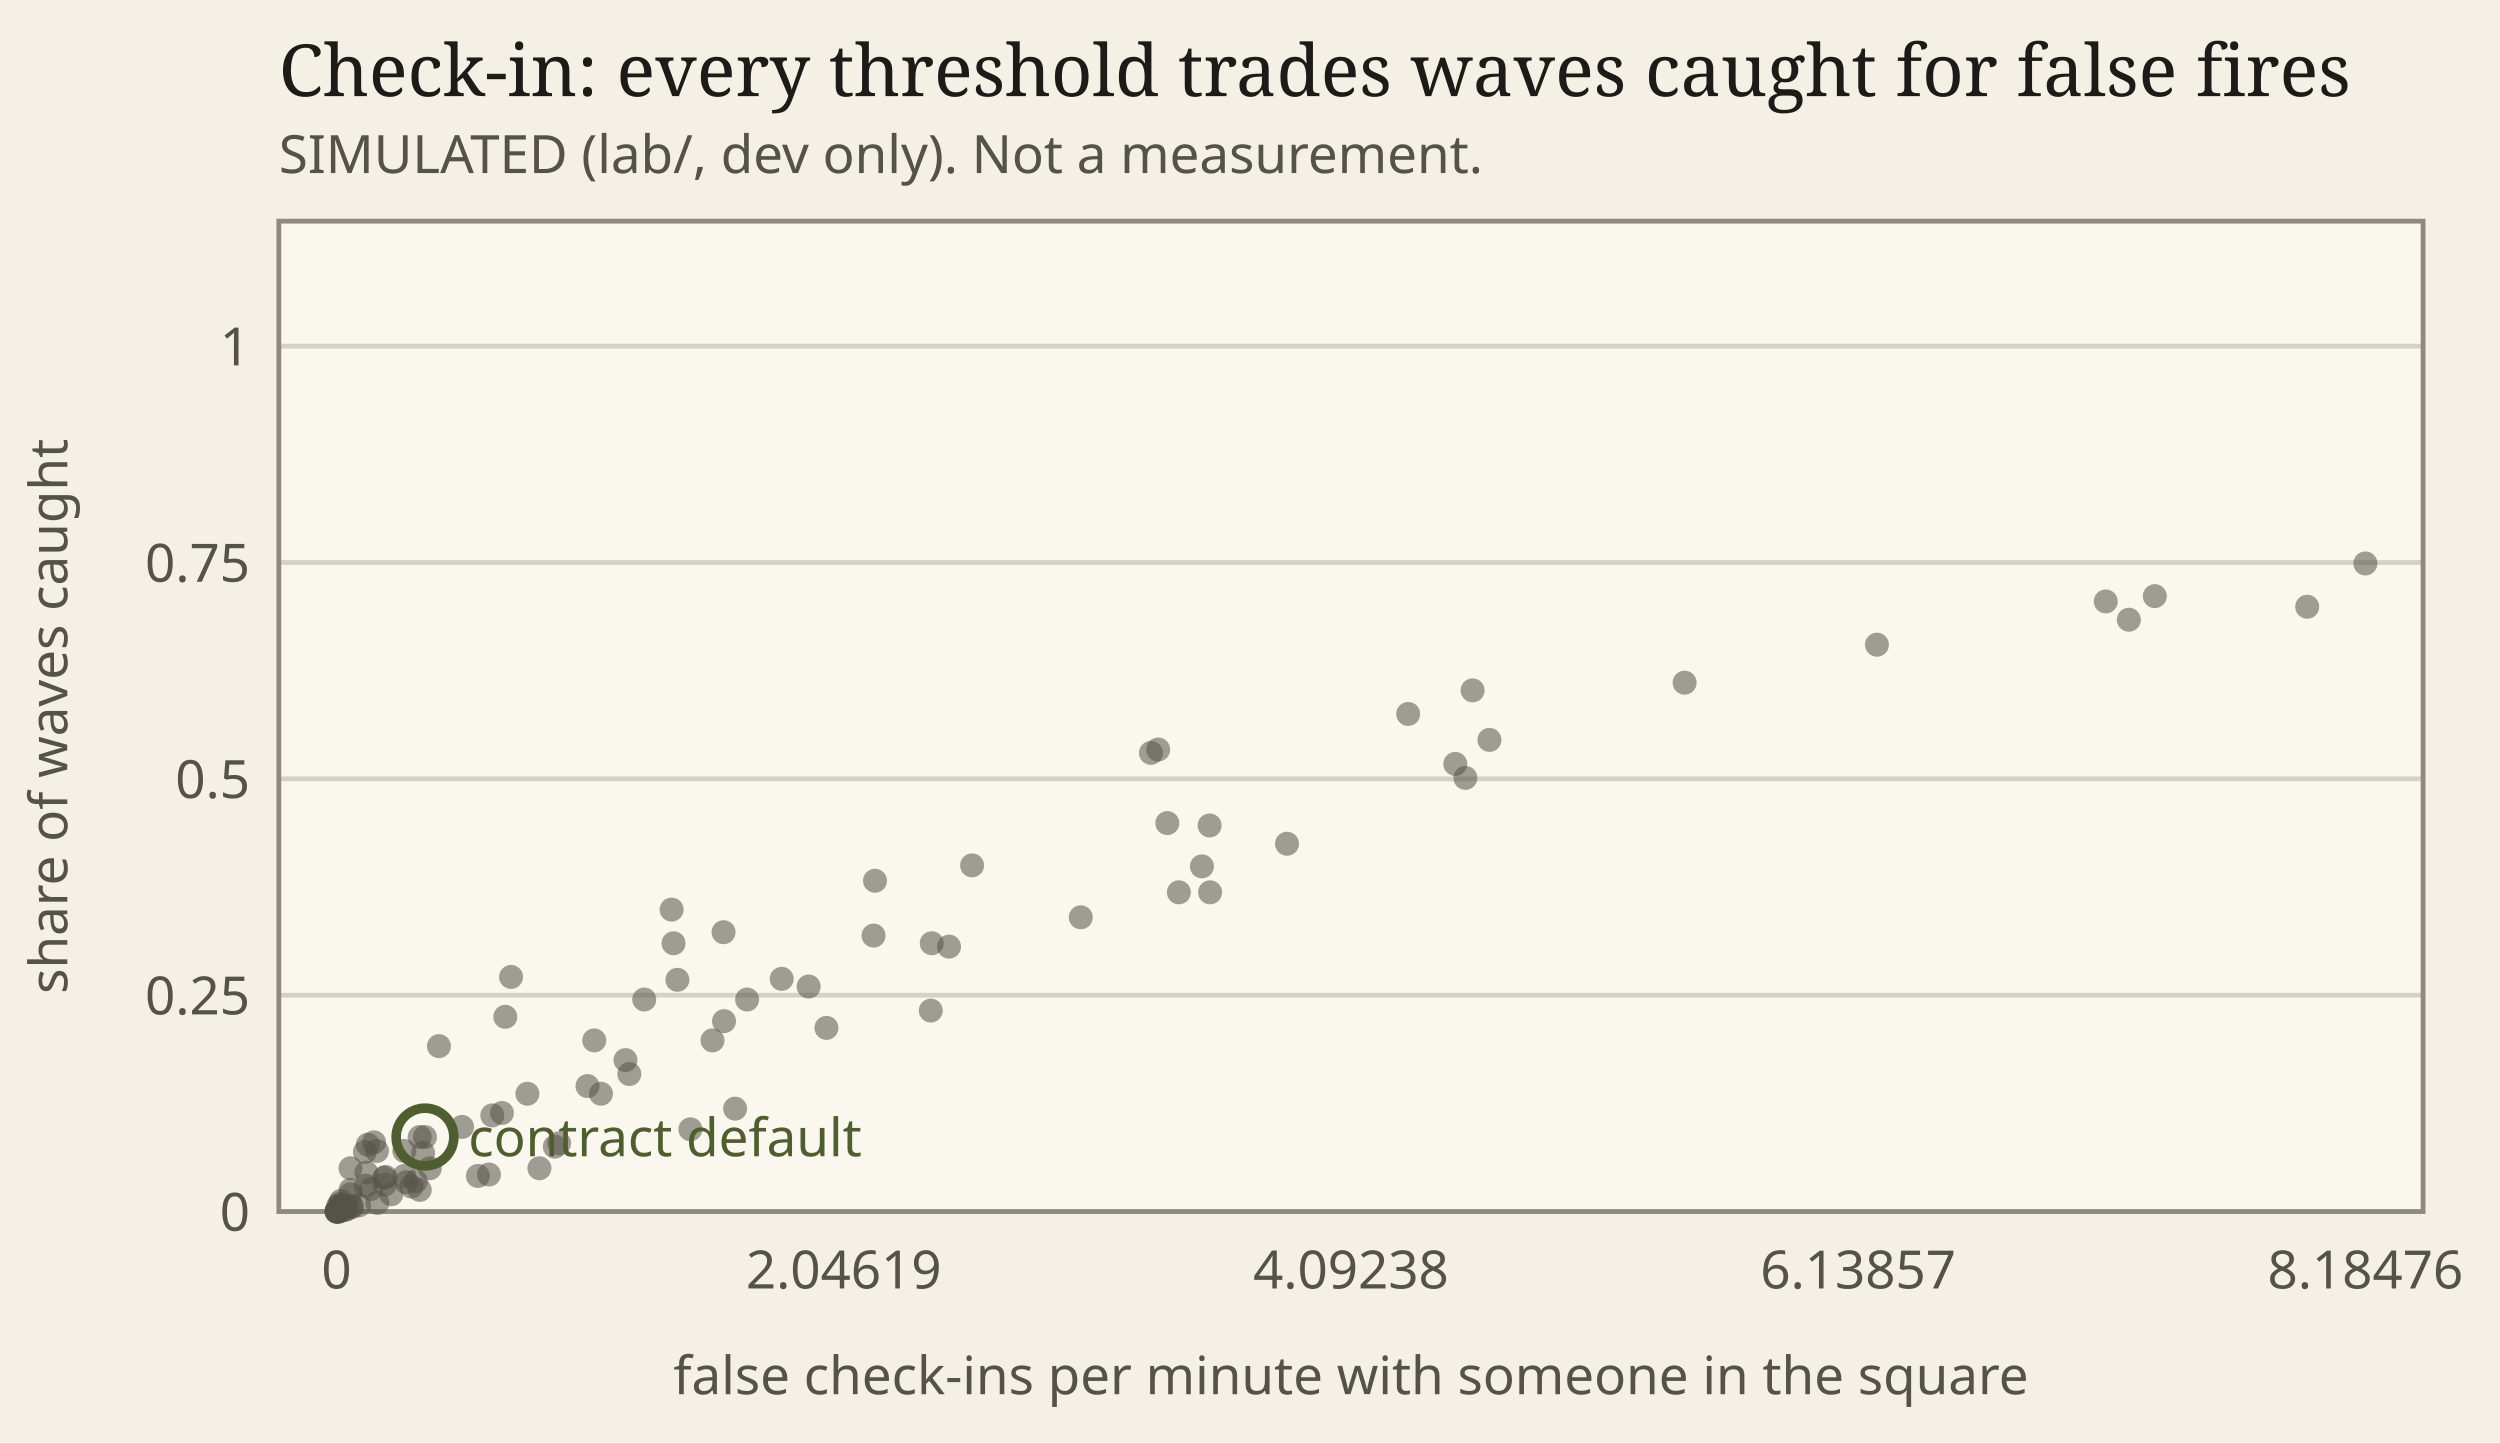
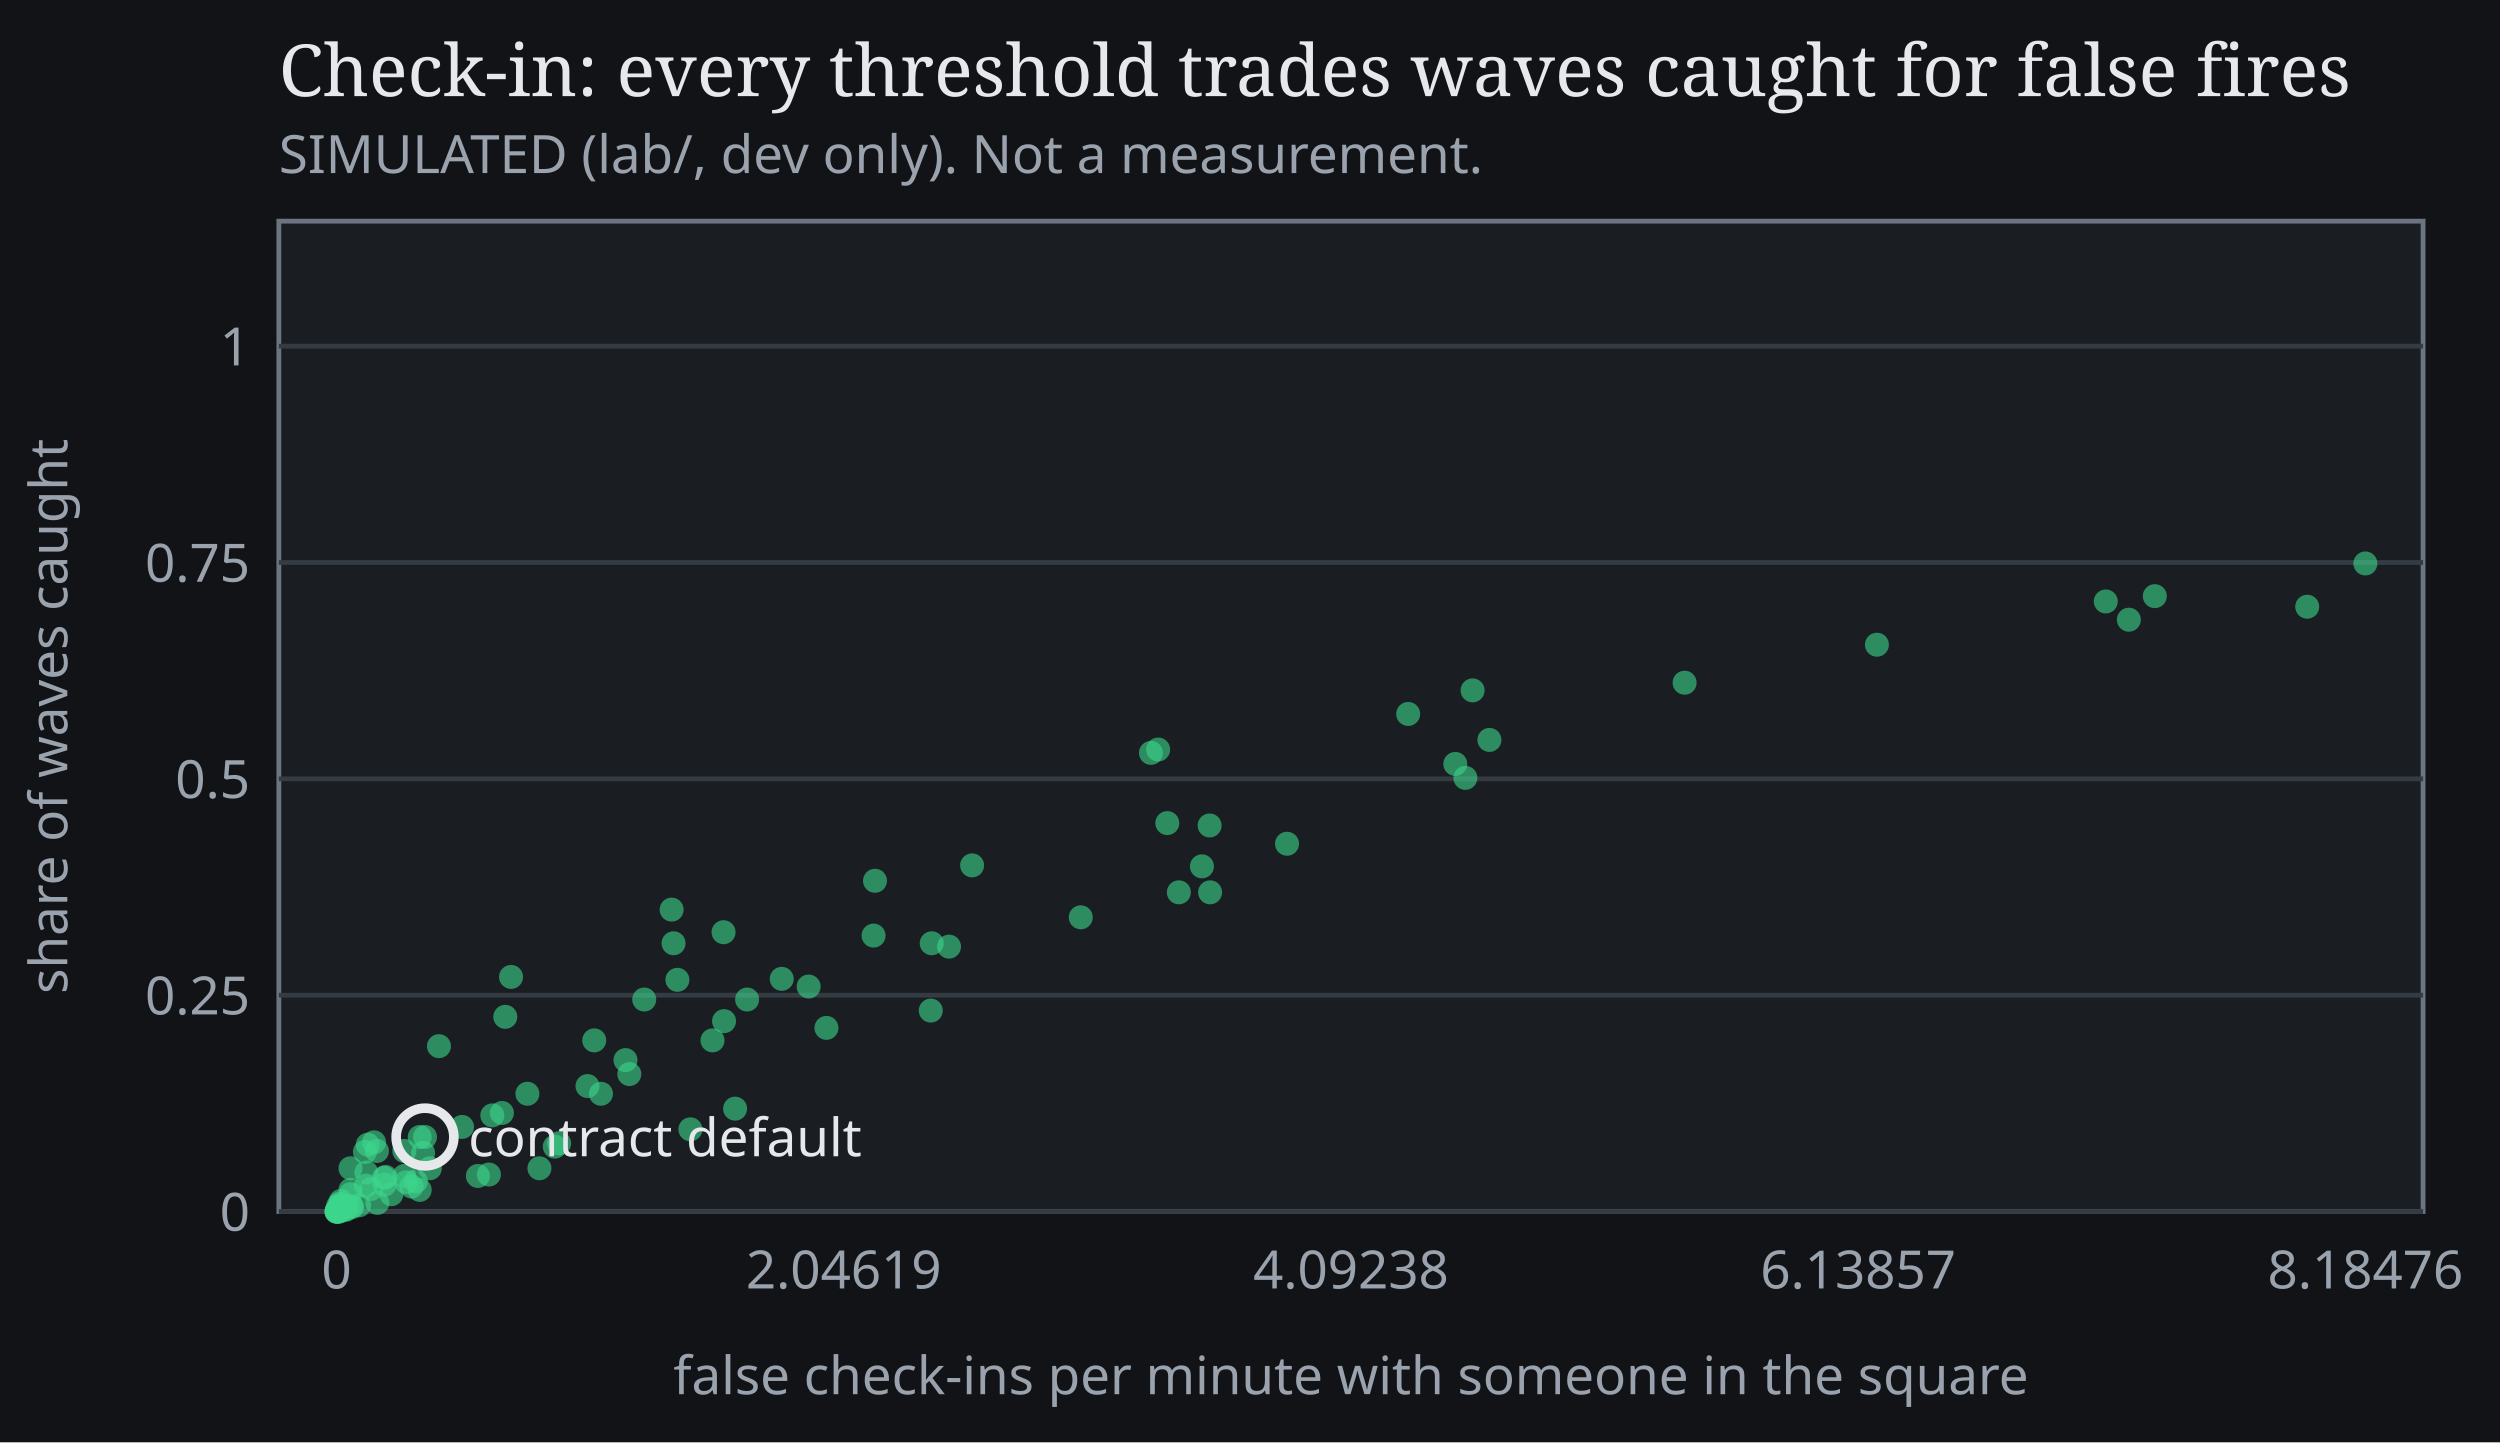
- <svg xmlns="http://www.w3.org/2000/svg" width="520" height="300" viewBox="0 0 520 300" font-family="Hanken Grotesk, sans-serif" font-size="11" fill="#1C1B17">
-   <rect width="520" height="300" fill="#F4F0E6" />
-   <rect x="58" y="46" width="446" height="206" fill="#FAF7EF" stroke="#8F8A7E" />
+ <svg xmlns="http://www.w3.org/2000/svg" width="520" height="300" viewBox="0 0 520 300" font-family="Hanken Grotesk, sans-serif" font-size="11" fill="#E6E8EB">
+   <rect width="520" height="300" fill="#111316" />
+   <rect x="58" y="46" width="446" height="206" fill="#1A1D21" stroke="#6B7480" />
  <text x="58" y="20" font-family="Newsreader, serif" font-size="15">Check-in: every threshold trades waves caught for false fires</text>
-   <text x="58" y="36" fill="#55524A">SIMULATED (lab/, dev only). Not a measurement.</text>
-   <text x="281" y="290" text-anchor="middle" fill="#55524A">false check-ins per minute with someone in the square</text>
-   <text transform="translate(14 149) rotate(-90)" text-anchor="middle" fill="#55524A">share of waves caught</text>
-   <line x1="58" x2="504" y1="252.0" y2="252.0" stroke="#8F8A7E" stroke-opacity="0.35" />
-   <text x="52" y="256.0" text-anchor="end" fill="#55524A">0</text>
-   <line x1="58" x2="504" y1="207.0" y2="207.0" stroke="#8F8A7E" stroke-opacity="0.35" />
-   <text x="52" y="211.0" text-anchor="end" fill="#55524A">0.25</text>
-   <line x1="58" x2="504" y1="162.0" y2="162.0" stroke="#8F8A7E" stroke-opacity="0.35" />
-   <text x="52" y="166.0" text-anchor="end" fill="#55524A">0.5</text>
-   <line x1="58" x2="504" y1="117.0" y2="117.0" stroke="#8F8A7E" stroke-opacity="0.35" />
-   <text x="52" y="121.0" text-anchor="end" fill="#55524A">0.75</text>
-   <line x1="58" x2="504" y1="72.0" y2="72.0" stroke="#8F8A7E" stroke-opacity="0.35" />
-   <text x="52" y="76.0" text-anchor="end" fill="#55524A">1</text>
-   <text x="70.0" y="268" text-anchor="middle" fill="#55524A">0</text>
-   <text x="175.5" y="268" text-anchor="middle" fill="#55524A">2.04619</text>
-   <text x="281.0" y="268" text-anchor="middle" fill="#55524A">4.09238</text>
-   <text x="386.5" y="268" text-anchor="middle" fill="#55524A">6.13857</text>
-   <text x="492.0" y="268" text-anchor="middle" fill="#55524A">8.18476</text>
-   <circle cx="350.4" cy="142.0" r="2.5" fill="#55524A" fill-opacity="0.55" />
-   <circle cx="442.8" cy="128.9" r="2.5" fill="#55524A" fill-opacity="0.55" />
-   <circle cx="479.9" cy="126.2" r="2.5" fill="#55524A" fill-opacity="0.55" />
-   <circle cx="309.8" cy="153.9" r="2.5" fill="#55524A" fill-opacity="0.55" />
-   <circle cx="438.0" cy="125.1" r="2.5" fill="#55524A" fill-opacity="0.55" />
-   <circle cx="492.0" cy="117.2" r="2.5" fill="#55524A" fill-opacity="0.55" />
-   <circle cx="267.7" cy="175.5" r="2.5" fill="#55524A" fill-opacity="0.55" />
-   <circle cx="390.4" cy="134.1" r="2.5" fill="#55524A" fill-opacity="0.55" />
-   <circle cx="448.2" cy="124.0" r="2.5" fill="#55524A" fill-opacity="0.55" />
-   <circle cx="140.1" cy="196.2" r="2.5" fill="#55524A" fill-opacity="0.55" />
-   <circle cx="182.0" cy="183.2" r="2.5" fill="#55524A" fill-opacity="0.55" />
-   <circle cx="202.2" cy="180.0" r="2.5" fill="#55524A" fill-opacity="0.55" />
-   <circle cx="150.5" cy="193.9" r="2.5" fill="#55524A" fill-opacity="0.55" />
-   <circle cx="239.4" cy="156.6" r="2.5" fill="#55524A" fill-opacity="0.55" />
-   <circle cx="292.9" cy="148.5" r="2.5" fill="#55524A" fill-opacity="0.55" />
-   <circle cx="140.9" cy="203.8" r="2.5" fill="#55524A" fill-opacity="0.55" />
-   <circle cx="240.9" cy="155.9" r="2.5" fill="#55524A" fill-opacity="0.55" />
-   <circle cx="306.3" cy="143.6" r="2.5" fill="#55524A" fill-opacity="0.55" />
-   <circle cx="72.9" cy="243.0" r="2.5" fill="#55524A" fill-opacity="0.55" />
-   <circle cx="75.9" cy="239.6" r="2.5" fill="#55524A" fill-opacity="0.55" />
-   <circle cx="78.4" cy="239.4" r="2.5" fill="#55524A" fill-opacity="0.55" />
-   <circle cx="76.5" cy="238.1" r="2.5" fill="#55524A" fill-opacity="0.55" />
-   <circle cx="91.3" cy="217.6" r="2.5" fill="#55524A" fill-opacity="0.55" />
-   <circle cx="105.1" cy="211.5" r="2.5" fill="#55524A" fill-opacity="0.55" />
-   <circle cx="77.8" cy="237.6" r="2.5" fill="#55524A" fill-opacity="0.55" />
-   <circle cx="106.3" cy="203.2" r="2.5" fill="#55524A" fill-opacity="0.55" />
-   <circle cx="139.7" cy="189.2" r="2.5" fill="#55524A" fill-opacity="0.55" />
-   <circle cx="168.2" cy="205.2" r="2.5" fill="#55524A" fill-opacity="0.55" />
-   <circle cx="224.8" cy="190.8" r="2.5" fill="#55524A" fill-opacity="0.55" />
-   <circle cx="251.7" cy="185.6" r="2.5" fill="#55524A" fill-opacity="0.55" />
-   <circle cx="162.6" cy="203.6" r="2.5" fill="#55524A" fill-opacity="0.55" />
-   <circle cx="251.6" cy="171.7" r="2.5" fill="#55524A" fill-opacity="0.55" />
-   <circle cx="304.8" cy="161.8" r="2.5" fill="#55524A" fill-opacity="0.55" />
-   <circle cx="150.6" cy="212.4" r="2.5" fill="#55524A" fill-opacity="0.55" />
-   <circle cx="242.8" cy="171.2" r="2.5" fill="#55524A" fill-opacity="0.55" />
-   <circle cx="302.7" cy="158.9" r="2.5" fill="#55524A" fill-opacity="0.55" />
-   <circle cx="84.1" cy="239.4" r="2.5" fill="#55524A" fill-opacity="0.55" />
-   <circle cx="96.1" cy="234.4" r="2.5" fill="#55524A" fill-opacity="0.55" />
-   <circle cx="104.4" cy="231.5" r="2.5" fill="#55524A" fill-opacity="0.55" />
-   <circle cx="88.4" cy="236.5" r="2.5" fill="#55524A" fill-opacity="0.55" />
-   <circle cx="123.6" cy="216.4" r="2.5" fill="#55524A" fill-opacity="0.55" />
-   <circle cx="155.4" cy="207.9" r="2.5" fill="#55524A" fill-opacity="0.55" />
-   <circle cx="87.3" cy="236.5" r="2.5" fill="#55524A" fill-opacity="0.55" />
-   <circle cx="134.0" cy="207.9" r="2.5" fill="#55524A" fill-opacity="0.55" />
-   <circle cx="181.7" cy="194.6" r="2.5" fill="#55524A" fill-opacity="0.55" />
-   <circle cx="70.4" cy="251.6" r="2.5" fill="#55524A" fill-opacity="0.55" />
-   <circle cx="70.8" cy="250.7" r="2.5" fill="#55524A" fill-opacity="0.55" />
-   <circle cx="71.2" cy="250.7" r="2.5" fill="#55524A" fill-opacity="0.55" />
-   <circle cx="70.7" cy="250.4" r="2.5" fill="#55524A" fill-opacity="0.55" />
-   <circle cx="72.9" cy="247.5" r="2.5" fill="#55524A" fill-opacity="0.55" />
-   <circle cx="76.1" cy="246.6" r="2.5" fill="#55524A" fill-opacity="0.55" />
-   <circle cx="70.9" cy="249.8" r="2.5" fill="#55524A" fill-opacity="0.55" />
-   <circle cx="76.2" cy="243.9" r="2.5" fill="#55524A" fill-opacity="0.55" />
-   <circle cx="88.0" cy="239.8" r="2.5" fill="#55524A" fill-opacity="0.55" />
-   <circle cx="130.9" cy="223.4" r="2.5" fill="#55524A" fill-opacity="0.55" />
-   <circle cx="171.9" cy="213.8" r="2.5" fill="#55524A" fill-opacity="0.55" />
-   <circle cx="193.6" cy="210.2" r="2.5" fill="#55524A" fill-opacity="0.55" />
-   <circle cx="130.1" cy="220.5" r="2.5" fill="#55524A" fill-opacity="0.55" />
-   <circle cx="197.4" cy="196.9" r="2.5" fill="#55524A" fill-opacity="0.55" />
-   <circle cx="245.2" cy="185.6" r="2.5" fill="#55524A" fill-opacity="0.55" />
-   <circle cx="122.2" cy="225.9" r="2.5" fill="#55524A" fill-opacity="0.55" />
-   <circle cx="193.8" cy="196.2" r="2.5" fill="#55524A" fill-opacity="0.55" />
-   <circle cx="250.0" cy="180.2" r="2.5" fill="#55524A" fill-opacity="0.55" />
-   <circle cx="77.2" cy="247.3" r="2.5" fill="#55524A" fill-opacity="0.55" />
-   <circle cx="84.1" cy="244.6" r="2.5" fill="#55524A" fill-opacity="0.55" />
-   <circle cx="89.4" cy="243.0" r="2.5" fill="#55524A" fill-opacity="0.55" />
-   <circle cx="80.2" cy="244.8" r="2.5" fill="#55524A" fill-opacity="0.55" />
-   <circle cx="102.4" cy="232.0" r="2.5" fill="#55524A" fill-opacity="0.55" />
-   <circle cx="125.0" cy="227.5" r="2.5" fill="#55524A" fill-opacity="0.55" />
-   <circle cx="79.9" cy="245.0" r="2.5" fill="#55524A" fill-opacity="0.55" />
-   <circle cx="109.7" cy="227.5" r="2.5" fill="#55524A" fill-opacity="0.55" />
-   <circle cx="148.2" cy="216.4" r="2.5" fill="#55524A" fill-opacity="0.55" />
-   <circle cx="70.1" cy="251.8" r="2.5" fill="#55524A" fill-opacity="0.55" />
-   <circle cx="70.3" cy="251.6" r="2.5" fill="#55524A" fill-opacity="0.55" />
-   <circle cx="70.5" cy="251.6" r="2.5" fill="#55524A" fill-opacity="0.55" />
-   <circle cx="70.3" cy="251.6" r="2.5" fill="#55524A" fill-opacity="0.55" />
-   <circle cx="71.3" cy="250.9" r="2.5" fill="#55524A" fill-opacity="0.55" />
-   <circle cx="73.1" cy="250.9" r="2.5" fill="#55524A" fill-opacity="0.55" />
-   <circle cx="70.3" cy="250.9" r="2.5" fill="#55524A" fill-opacity="0.55" />
-   <circle cx="72.9" cy="248.4" r="2.5" fill="#55524A" fill-opacity="0.55" />
-   <circle cx="80.0" cy="246.4" r="2.5" fill="#55524A" fill-opacity="0.55" />
-   <circle cx="85.6" cy="246.8" r="2.5" fill="#55524A" fill-opacity="0.55" />
-   <circle cx="101.7" cy="244.3" r="2.5" fill="#55524A" fill-opacity="0.55" />
-   <circle cx="112.2" cy="243.0" r="2.5" fill="#55524A" fill-opacity="0.55" />
-   <circle cx="86.5" cy="245.7" r="2.5" fill="#55524A" fill-opacity="0.55" />
-   <circle cx="115.4" cy="238.5" r="2.5" fill="#55524A" fill-opacity="0.55" />
-   <circle cx="143.6" cy="234.9" r="2.5" fill="#55524A" fill-opacity="0.55" />
-   <circle cx="84.5" cy="245.9" r="2.5" fill="#55524A" fill-opacity="0.55" />
-   <circle cx="116.3" cy="237.8" r="2.5" fill="#55524A" fill-opacity="0.55" />
-   <circle cx="152.9" cy="230.6" r="2.5" fill="#55524A" fill-opacity="0.55" />
-   <circle cx="71.5" cy="251.3" r="2.5" fill="#55524A" fill-opacity="0.55" />
-   <circle cx="73.2" cy="251.1" r="2.5" fill="#55524A" fill-opacity="0.55" />
-   <circle cx="74.7" cy="250.7" r="2.5" fill="#55524A" fill-opacity="0.55" />
-   <circle cx="72.1" cy="251.1" r="2.5" fill="#55524A" fill-opacity="0.55" />
-   <circle cx="78.5" cy="250.2" r="2.5" fill="#55524A" fill-opacity="0.55" />
-   <circle cx="87.3" cy="247.5" r="2.5" fill="#55524A" fill-opacity="0.55" />
-   <circle cx="72.0" cy="251.6" r="2.5" fill="#55524A" fill-opacity="0.55" />
-   <circle cx="81.4" cy="248.4" r="2.5" fill="#55524A" fill-opacity="0.55" />
-   <circle cx="99.4" cy="244.6" r="2.5" fill="#55524A" fill-opacity="0.55" />
-   <circle cx="70.0" cy="252.0" r="2.5" fill="#55524A" fill-opacity="0.55" />
-   <circle cx="70.0" cy="252.0" r="2.5" fill="#55524A" fill-opacity="0.55" />
-   <circle cx="70.1" cy="252.0" r="2.5" fill="#55524A" fill-opacity="0.55" />
-   <circle cx="70.0" cy="252.0" r="2.5" fill="#55524A" fill-opacity="0.55" />
-   <circle cx="70.2" cy="252.0" r="2.5" fill="#55524A" fill-opacity="0.55" />
-   <circle cx="70.6" cy="252.0" r="2.5" fill="#55524A" fill-opacity="0.55" />
-   <circle cx="70.1" cy="252.0" r="2.5" fill="#55524A" fill-opacity="0.55" />
-   <circle cx="70.5" cy="252.0" r="2.5" fill="#55524A" fill-opacity="0.55" />
-   <circle cx="71.8" cy="251.6" r="2.5" fill="#55524A" fill-opacity="0.55" />
-   <circle cx="88.4" cy="236.5" r="6" fill="none" stroke="#4F5E2E" stroke-width="2" />
-   <text x="97.4" y="240.5" fill="#4F5E2E">contract default</text>
+   <text x="58" y="36" fill="#9AA3AD">SIMULATED (lab/, dev only). Not a measurement.</text>
+   <text x="281" y="290" text-anchor="middle" fill="#9AA3AD">false check-ins per minute with someone in the square</text>
+   <text transform="translate(14 149) rotate(-90)" text-anchor="middle" fill="#9AA3AD">share of waves caught</text>
+   <line x1="58" x2="504" y1="252.0" y2="252.0" stroke="#353B43" />
+   <text x="52" y="256.0" text-anchor="end" fill="#9AA3AD">0</text>
+   <line x1="58" x2="504" y1="207.0" y2="207.0" stroke="#353B43" />
+   <text x="52" y="211.0" text-anchor="end" fill="#9AA3AD">0.25</text>
+   <line x1="58" x2="504" y1="162.0" y2="162.0" stroke="#353B43" />
+   <text x="52" y="166.0" text-anchor="end" fill="#9AA3AD">0.5</text>
+   <line x1="58" x2="504" y1="117.0" y2="117.0" stroke="#353B43" />
+   <text x="52" y="121.0" text-anchor="end" fill="#9AA3AD">0.75</text>
+   <line x1="58" x2="504" y1="72.0" y2="72.0" stroke="#353B43" />
+   <text x="52" y="76.0" text-anchor="end" fill="#9AA3AD">1</text>
+   <text x="70.0" y="268" text-anchor="middle" fill="#9AA3AD">0</text>
+   <text x="175.5" y="268" text-anchor="middle" fill="#9AA3AD">2.04619</text>
+   <text x="281.0" y="268" text-anchor="middle" fill="#9AA3AD">4.09238</text>
+   <text x="386.5" y="268" text-anchor="middle" fill="#9AA3AD">6.13857</text>
+   <text x="492.0" y="268" text-anchor="middle" fill="#9AA3AD">8.18476</text>
+   <circle cx="350.4" cy="142.0" r="2.5" fill="#3DD68C" fill-opacity="0.6" />
+   <circle cx="442.8" cy="128.9" r="2.5" fill="#3DD68C" fill-opacity="0.6" />
+   <circle cx="479.9" cy="126.2" r="2.5" fill="#3DD68C" fill-opacity="0.6" />
+   <circle cx="309.8" cy="153.9" r="2.5" fill="#3DD68C" fill-opacity="0.6" />
+   <circle cx="438.0" cy="125.1" r="2.5" fill="#3DD68C" fill-opacity="0.6" />
+   <circle cx="492.0" cy="117.2" r="2.5" fill="#3DD68C" fill-opacity="0.6" />
+   <circle cx="267.7" cy="175.5" r="2.5" fill="#3DD68C" fill-opacity="0.6" />
+   <circle cx="390.4" cy="134.1" r="2.5" fill="#3DD68C" fill-opacity="0.6" />
+   <circle cx="448.2" cy="124.0" r="2.5" fill="#3DD68C" fill-opacity="0.6" />
+   <circle cx="140.1" cy="196.2" r="2.5" fill="#3DD68C" fill-opacity="0.6" />
+   <circle cx="182.0" cy="183.2" r="2.5" fill="#3DD68C" fill-opacity="0.6" />
+   <circle cx="202.2" cy="180.0" r="2.5" fill="#3DD68C" fill-opacity="0.6" />
+   <circle cx="150.5" cy="193.9" r="2.5" fill="#3DD68C" fill-opacity="0.6" />
+   <circle cx="239.4" cy="156.6" r="2.5" fill="#3DD68C" fill-opacity="0.6" />
+   <circle cx="292.9" cy="148.5" r="2.5" fill="#3DD68C" fill-opacity="0.6" />
+   <circle cx="140.9" cy="203.8" r="2.5" fill="#3DD68C" fill-opacity="0.6" />
+   <circle cx="240.9" cy="155.9" r="2.5" fill="#3DD68C" fill-opacity="0.6" />
+   <circle cx="306.3" cy="143.6" r="2.5" fill="#3DD68C" fill-opacity="0.6" />
+   <circle cx="72.9" cy="243.0" r="2.5" fill="#3DD68C" fill-opacity="0.6" />
+   <circle cx="75.9" cy="239.6" r="2.5" fill="#3DD68C" fill-opacity="0.6" />
+   <circle cx="78.4" cy="239.4" r="2.5" fill="#3DD68C" fill-opacity="0.6" />
+   <circle cx="76.5" cy="238.1" r="2.5" fill="#3DD68C" fill-opacity="0.6" />
+   <circle cx="91.3" cy="217.6" r="2.5" fill="#3DD68C" fill-opacity="0.6" />
+   <circle cx="105.1" cy="211.5" r="2.5" fill="#3DD68C" fill-opacity="0.6" />
+   <circle cx="77.8" cy="237.6" r="2.5" fill="#3DD68C" fill-opacity="0.6" />
+   <circle cx="106.3" cy="203.2" r="2.5" fill="#3DD68C" fill-opacity="0.6" />
+   <circle cx="139.7" cy="189.2" r="2.5" fill="#3DD68C" fill-opacity="0.6" />
+   <circle cx="168.2" cy="205.2" r="2.5" fill="#3DD68C" fill-opacity="0.6" />
+   <circle cx="224.8" cy="190.8" r="2.5" fill="#3DD68C" fill-opacity="0.6" />
+   <circle cx="251.7" cy="185.6" r="2.5" fill="#3DD68C" fill-opacity="0.6" />
+   <circle cx="162.6" cy="203.6" r="2.5" fill="#3DD68C" fill-opacity="0.6" />
+   <circle cx="251.6" cy="171.7" r="2.5" fill="#3DD68C" fill-opacity="0.6" />
+   <circle cx="304.8" cy="161.8" r="2.5" fill="#3DD68C" fill-opacity="0.6" />
+   <circle cx="150.6" cy="212.4" r="2.5" fill="#3DD68C" fill-opacity="0.6" />
+   <circle cx="242.8" cy="171.2" r="2.5" fill="#3DD68C" fill-opacity="0.6" />
+   <circle cx="302.7" cy="158.9" r="2.5" fill="#3DD68C" fill-opacity="0.6" />
+   <circle cx="84.1" cy="239.4" r="2.5" fill="#3DD68C" fill-opacity="0.6" />
+   <circle cx="96.1" cy="234.4" r="2.5" fill="#3DD68C" fill-opacity="0.6" />
+   <circle cx="104.4" cy="231.5" r="2.5" fill="#3DD68C" fill-opacity="0.6" />
+   <circle cx="88.4" cy="236.5" r="2.5" fill="#3DD68C" fill-opacity="0.6" />
+   <circle cx="123.6" cy="216.4" r="2.5" fill="#3DD68C" fill-opacity="0.6" />
+   <circle cx="155.4" cy="207.9" r="2.5" fill="#3DD68C" fill-opacity="0.6" />
+   <circle cx="87.3" cy="236.5" r="2.5" fill="#3DD68C" fill-opacity="0.6" />
+   <circle cx="134.0" cy="207.9" r="2.5" fill="#3DD68C" fill-opacity="0.6" />
+   <circle cx="181.7" cy="194.6" r="2.5" fill="#3DD68C" fill-opacity="0.6" />
+   <circle cx="70.4" cy="251.6" r="2.5" fill="#3DD68C" fill-opacity="0.6" />
+   <circle cx="70.8" cy="250.7" r="2.5" fill="#3DD68C" fill-opacity="0.6" />
+   <circle cx="71.2" cy="250.7" r="2.5" fill="#3DD68C" fill-opacity="0.6" />
+   <circle cx="70.7" cy="250.4" r="2.5" fill="#3DD68C" fill-opacity="0.6" />
+   <circle cx="72.9" cy="247.5" r="2.5" fill="#3DD68C" fill-opacity="0.6" />
+   <circle cx="76.1" cy="246.6" r="2.5" fill="#3DD68C" fill-opacity="0.6" />
+   <circle cx="70.9" cy="249.8" r="2.5" fill="#3DD68C" fill-opacity="0.6" />
+   <circle cx="76.2" cy="243.9" r="2.5" fill="#3DD68C" fill-opacity="0.6" />
+   <circle cx="88.0" cy="239.8" r="2.5" fill="#3DD68C" fill-opacity="0.6" />
+   <circle cx="130.9" cy="223.4" r="2.5" fill="#3DD68C" fill-opacity="0.6" />
+   <circle cx="171.9" cy="213.8" r="2.5" fill="#3DD68C" fill-opacity="0.6" />
+   <circle cx="193.6" cy="210.2" r="2.5" fill="#3DD68C" fill-opacity="0.6" />
+   <circle cx="130.1" cy="220.5" r="2.5" fill="#3DD68C" fill-opacity="0.6" />
+   <circle cx="197.4" cy="196.9" r="2.5" fill="#3DD68C" fill-opacity="0.6" />
+   <circle cx="245.2" cy="185.6" r="2.5" fill="#3DD68C" fill-opacity="0.6" />
+   <circle cx="122.2" cy="225.9" r="2.5" fill="#3DD68C" fill-opacity="0.6" />
+   <circle cx="193.8" cy="196.2" r="2.5" fill="#3DD68C" fill-opacity="0.6" />
+   <circle cx="250.0" cy="180.2" r="2.5" fill="#3DD68C" fill-opacity="0.6" />
+   <circle cx="77.2" cy="247.3" r="2.5" fill="#3DD68C" fill-opacity="0.6" />
+   <circle cx="84.1" cy="244.6" r="2.5" fill="#3DD68C" fill-opacity="0.6" />
+   <circle cx="89.4" cy="243.0" r="2.5" fill="#3DD68C" fill-opacity="0.6" />
+   <circle cx="80.2" cy="244.8" r="2.5" fill="#3DD68C" fill-opacity="0.6" />
+   <circle cx="102.4" cy="232.0" r="2.5" fill="#3DD68C" fill-opacity="0.6" />
+   <circle cx="125.0" cy="227.5" r="2.5" fill="#3DD68C" fill-opacity="0.6" />
+   <circle cx="79.9" cy="245.0" r="2.5" fill="#3DD68C" fill-opacity="0.6" />
+   <circle cx="109.7" cy="227.5" r="2.5" fill="#3DD68C" fill-opacity="0.6" />
+   <circle cx="148.2" cy="216.4" r="2.5" fill="#3DD68C" fill-opacity="0.6" />
+   <circle cx="70.1" cy="251.8" r="2.5" fill="#3DD68C" fill-opacity="0.6" />
+   <circle cx="70.3" cy="251.6" r="2.5" fill="#3DD68C" fill-opacity="0.6" />
+   <circle cx="70.5" cy="251.6" r="2.5" fill="#3DD68C" fill-opacity="0.6" />
+   <circle cx="70.3" cy="251.6" r="2.5" fill="#3DD68C" fill-opacity="0.6" />
+   <circle cx="71.3" cy="250.9" r="2.5" fill="#3DD68C" fill-opacity="0.6" />
+   <circle cx="73.1" cy="250.9" r="2.5" fill="#3DD68C" fill-opacity="0.6" />
+   <circle cx="70.3" cy="250.9" r="2.5" fill="#3DD68C" fill-opacity="0.6" />
+   <circle cx="72.9" cy="248.4" r="2.5" fill="#3DD68C" fill-opacity="0.6" />
+   <circle cx="80.0" cy="246.4" r="2.5" fill="#3DD68C" fill-opacity="0.6" />
+   <circle cx="85.6" cy="246.8" r="2.5" fill="#3DD68C" fill-opacity="0.6" />
+   <circle cx="101.7" cy="244.3" r="2.5" fill="#3DD68C" fill-opacity="0.6" />
+   <circle cx="112.2" cy="243.0" r="2.5" fill="#3DD68C" fill-opacity="0.6" />
+   <circle cx="86.5" cy="245.7" r="2.5" fill="#3DD68C" fill-opacity="0.6" />
+   <circle cx="115.4" cy="238.5" r="2.5" fill="#3DD68C" fill-opacity="0.6" />
+   <circle cx="143.6" cy="234.9" r="2.5" fill="#3DD68C" fill-opacity="0.6" />
+   <circle cx="84.5" cy="245.9" r="2.5" fill="#3DD68C" fill-opacity="0.6" />
+   <circle cx="116.3" cy="237.8" r="2.5" fill="#3DD68C" fill-opacity="0.6" />
+   <circle cx="152.9" cy="230.6" r="2.5" fill="#3DD68C" fill-opacity="0.6" />
+   <circle cx="71.5" cy="251.3" r="2.5" fill="#3DD68C" fill-opacity="0.6" />
+   <circle cx="73.2" cy="251.1" r="2.5" fill="#3DD68C" fill-opacity="0.6" />
+   <circle cx="74.7" cy="250.7" r="2.5" fill="#3DD68C" fill-opacity="0.6" />
+   <circle cx="72.1" cy="251.1" r="2.5" fill="#3DD68C" fill-opacity="0.6" />
+   <circle cx="78.5" cy="250.2" r="2.5" fill="#3DD68C" fill-opacity="0.6" />
+   <circle cx="87.3" cy="247.5" r="2.5" fill="#3DD68C" fill-opacity="0.6" />
+   <circle cx="72.0" cy="251.6" r="2.5" fill="#3DD68C" fill-opacity="0.6" />
+   <circle cx="81.4" cy="248.4" r="2.5" fill="#3DD68C" fill-opacity="0.6" />
+   <circle cx="99.4" cy="244.6" r="2.5" fill="#3DD68C" fill-opacity="0.6" />
+   <circle cx="70.0" cy="252.0" r="2.5" fill="#3DD68C" fill-opacity="0.6" />
+   <circle cx="70.0" cy="252.0" r="2.5" fill="#3DD68C" fill-opacity="0.6" />
+   <circle cx="70.1" cy="252.0" r="2.5" fill="#3DD68C" fill-opacity="0.6" />
+   <circle cx="70.0" cy="252.0" r="2.5" fill="#3DD68C" fill-opacity="0.6" />
+   <circle cx="70.2" cy="252.0" r="2.5" fill="#3DD68C" fill-opacity="0.6" />
+   <circle cx="70.6" cy="252.0" r="2.5" fill="#3DD68C" fill-opacity="0.6" />
+   <circle cx="70.1" cy="252.0" r="2.5" fill="#3DD68C" fill-opacity="0.6" />
+   <circle cx="70.5" cy="252.0" r="2.5" fill="#3DD68C" fill-opacity="0.6" />
+   <circle cx="71.8" cy="251.6" r="2.5" fill="#3DD68C" fill-opacity="0.6" />
+   <circle cx="88.4" cy="236.5" r="6" fill="none" stroke="#E6E8EB" stroke-width="2" />
+   <text x="97.4" y="240.5">contract default</text>
</svg>
